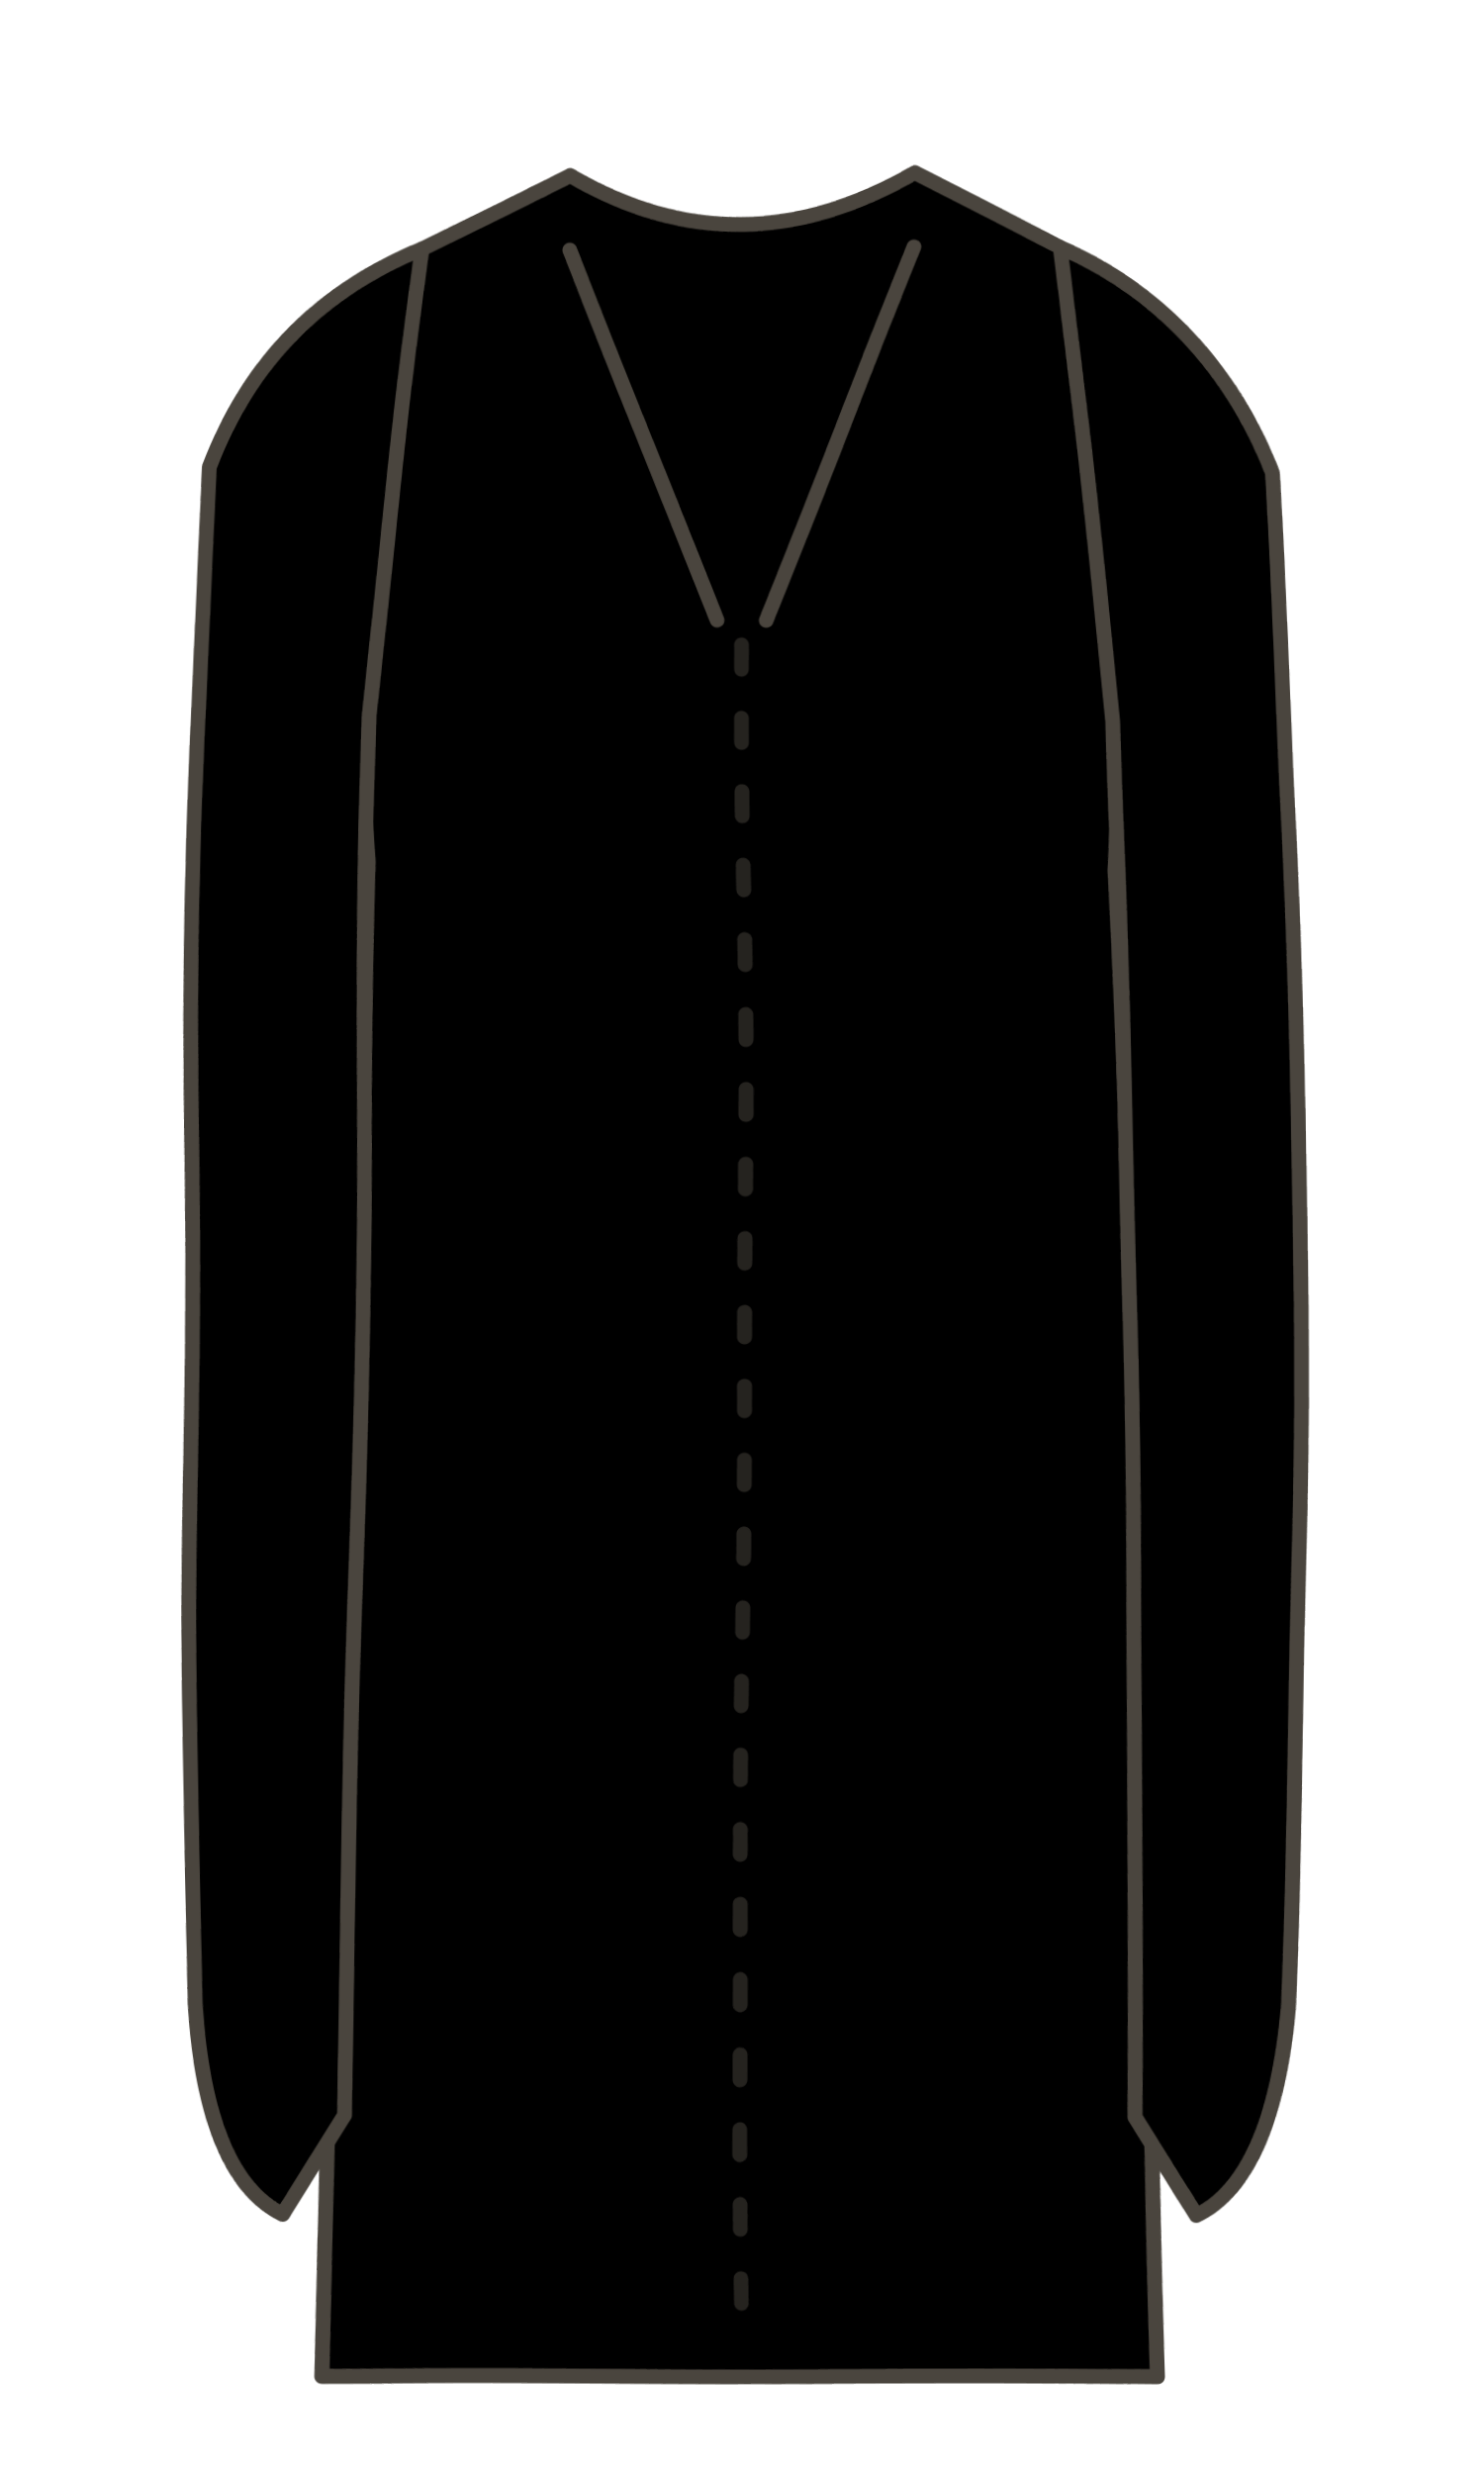
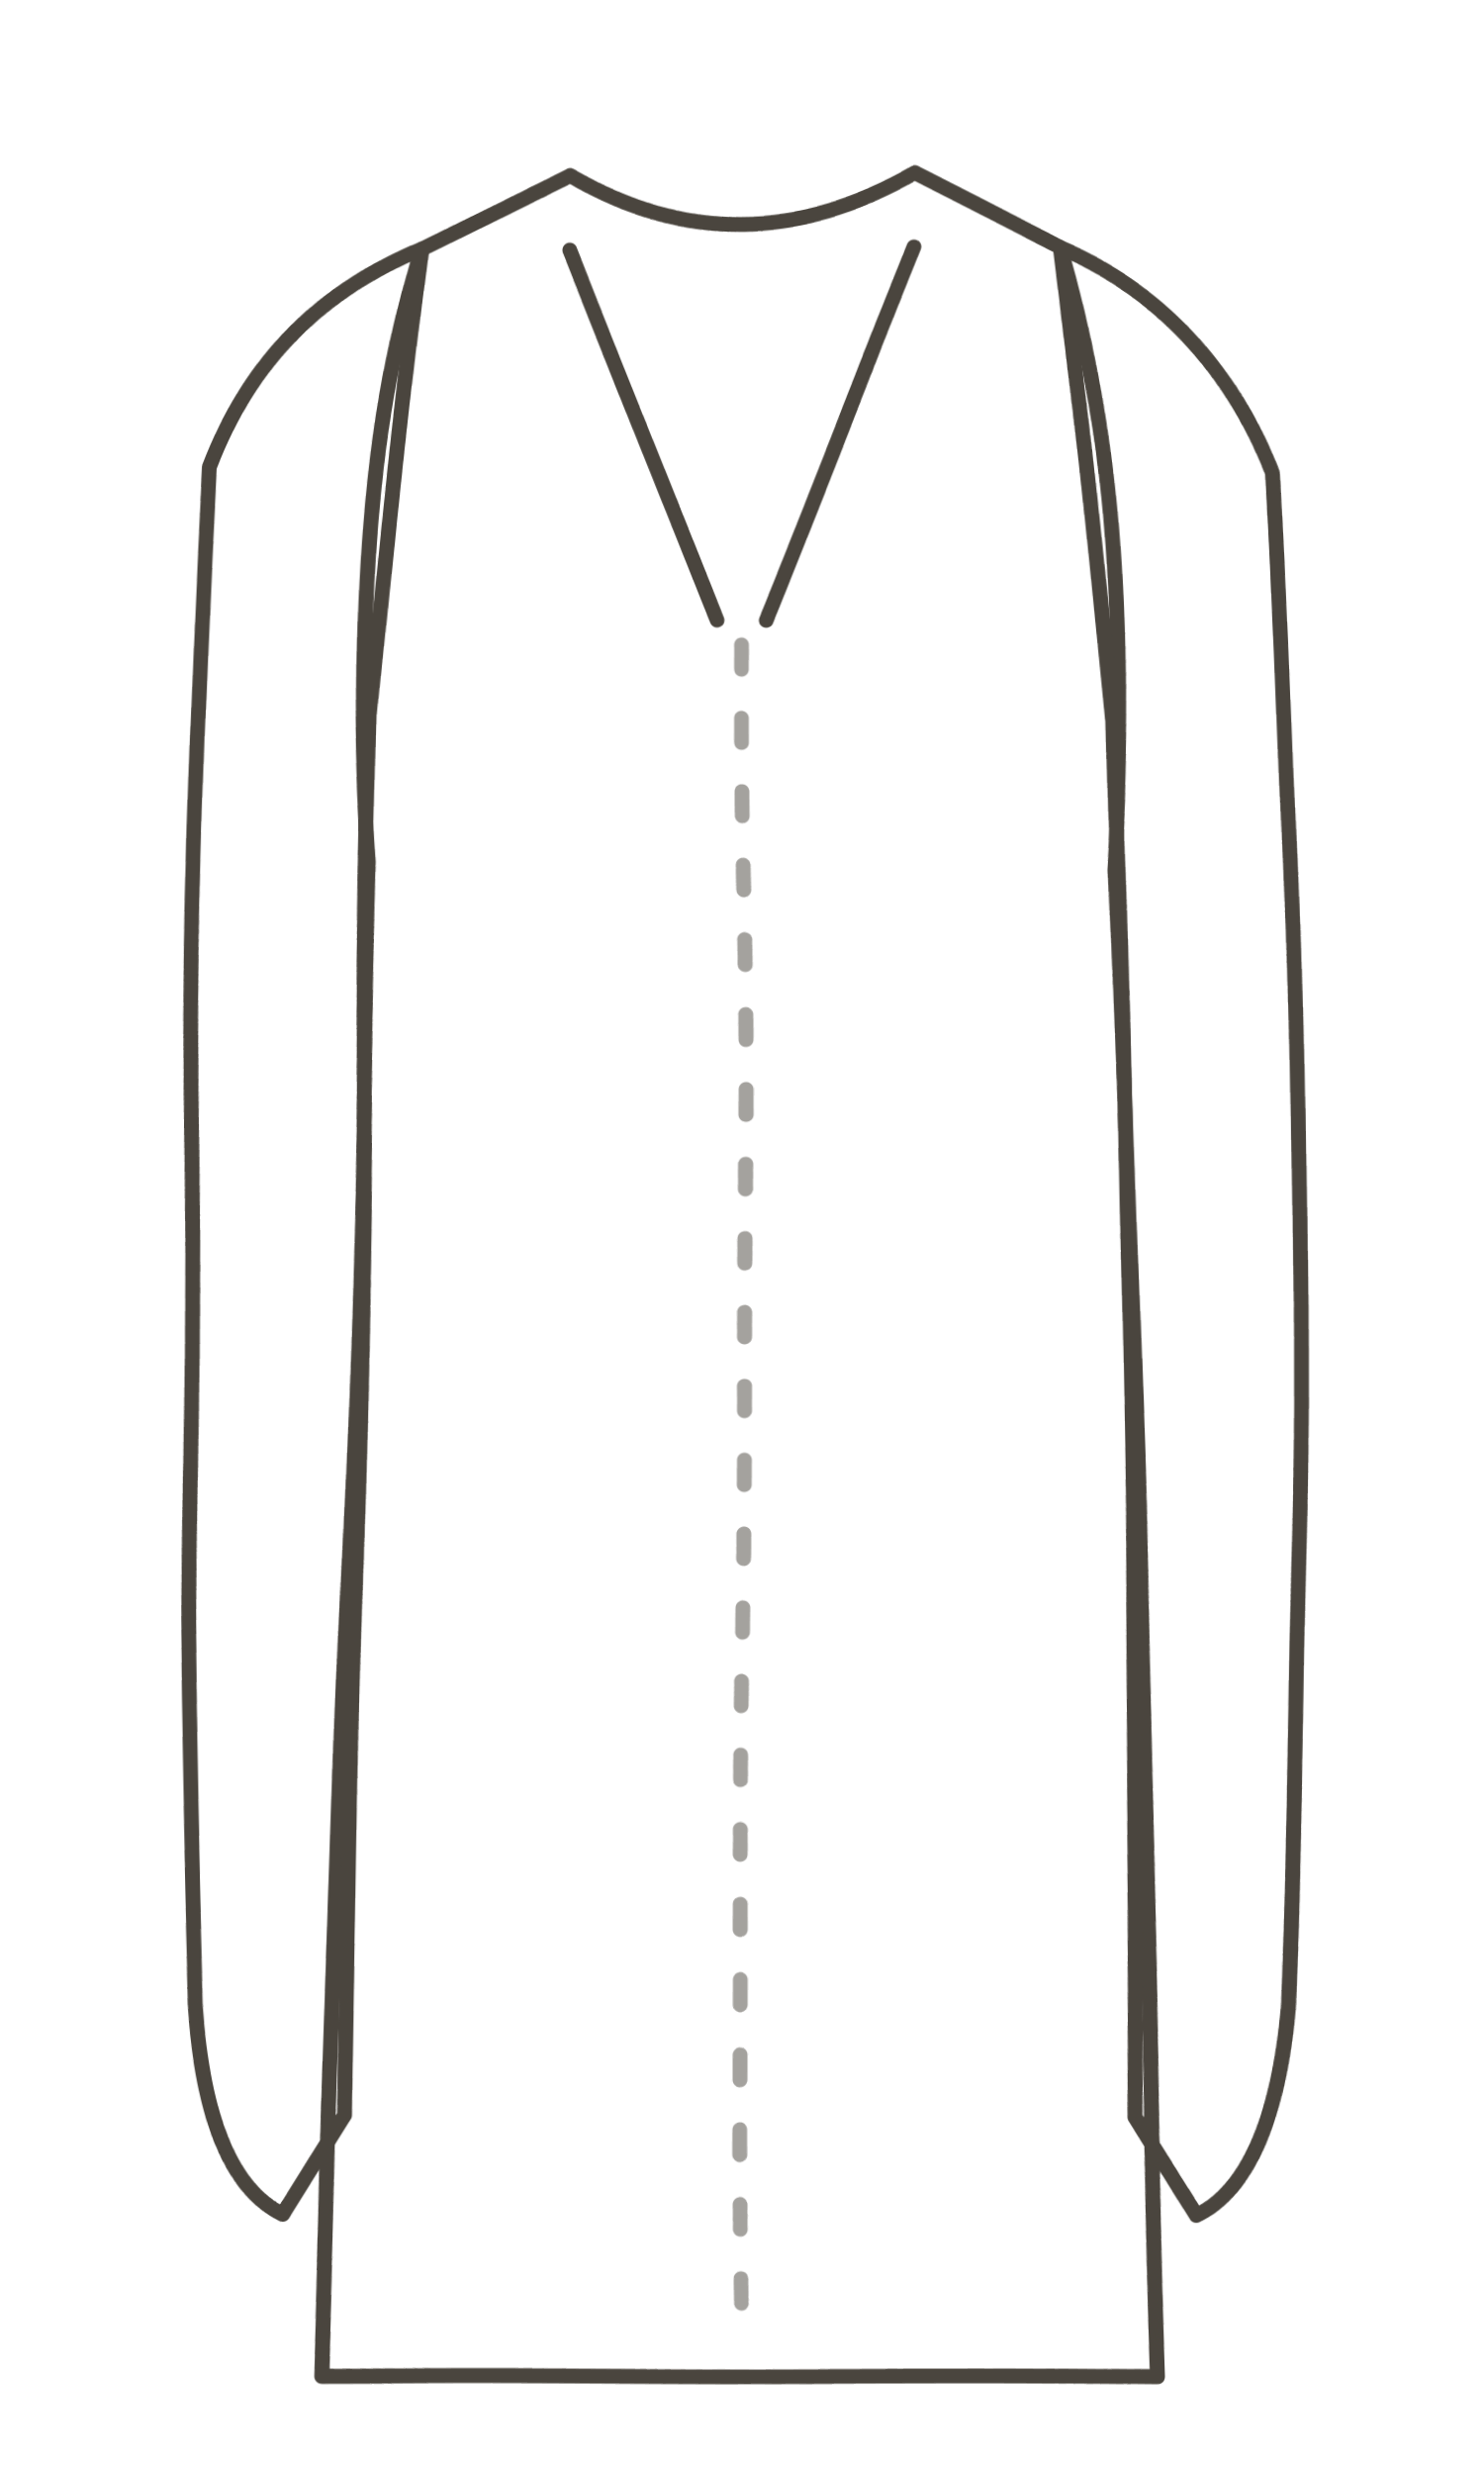
<svg xmlns="http://www.w3.org/2000/svg" viewBox="0 0 120 200">
  <defs>
    <filter id="j2" x="-20%" y="-20%" width="140%" height="140%">
      <feTurbulence type="fractalNoise" baseFrequency="0.015" numOctaves="2" seed="101" result="n" />
      <feDisplacementMap in="SourceGraphic" in2="n" scale="1.6" xChannelSelector="R" yChannelSelector="G" />
    </filter>
  </defs>
-   <g stroke="#4a453e" stroke-width="1.2" stroke-linejoin="round" stroke-linecap="round" filter="url(#j2)">
+   <g fill="none" stroke="#4a453e" stroke-width="1.2" stroke-linejoin="round" stroke-linecap="round" filter="url(#j2)">
    <path d="M46,14 Q60,22 74,14 L86,20 Q92,40 90,70 L94,192 L26,192 L30,70 Q28,40 34,20 Z" />
    <path d="M46,20 L58,50 M74,20 L62,50" fill="none" />
    <path d="M34,20 Q22,25 17,38 Q14,95 16,162 Q17,176 23,179 L28,171 Q29,105 30,58 Q32,36 34,20 Z" />
    <path d="M86,20 Q98,25 103,38 Q106,95 104,162 Q103,176 97,179 L92,171 Q91,105 90,58 Q88,36 86,20 Z" />
    <path d="M60,52 L60,186" stroke-dasharray="2 4" opacity="0.5" fill="none" />
  </g>
</svg>
